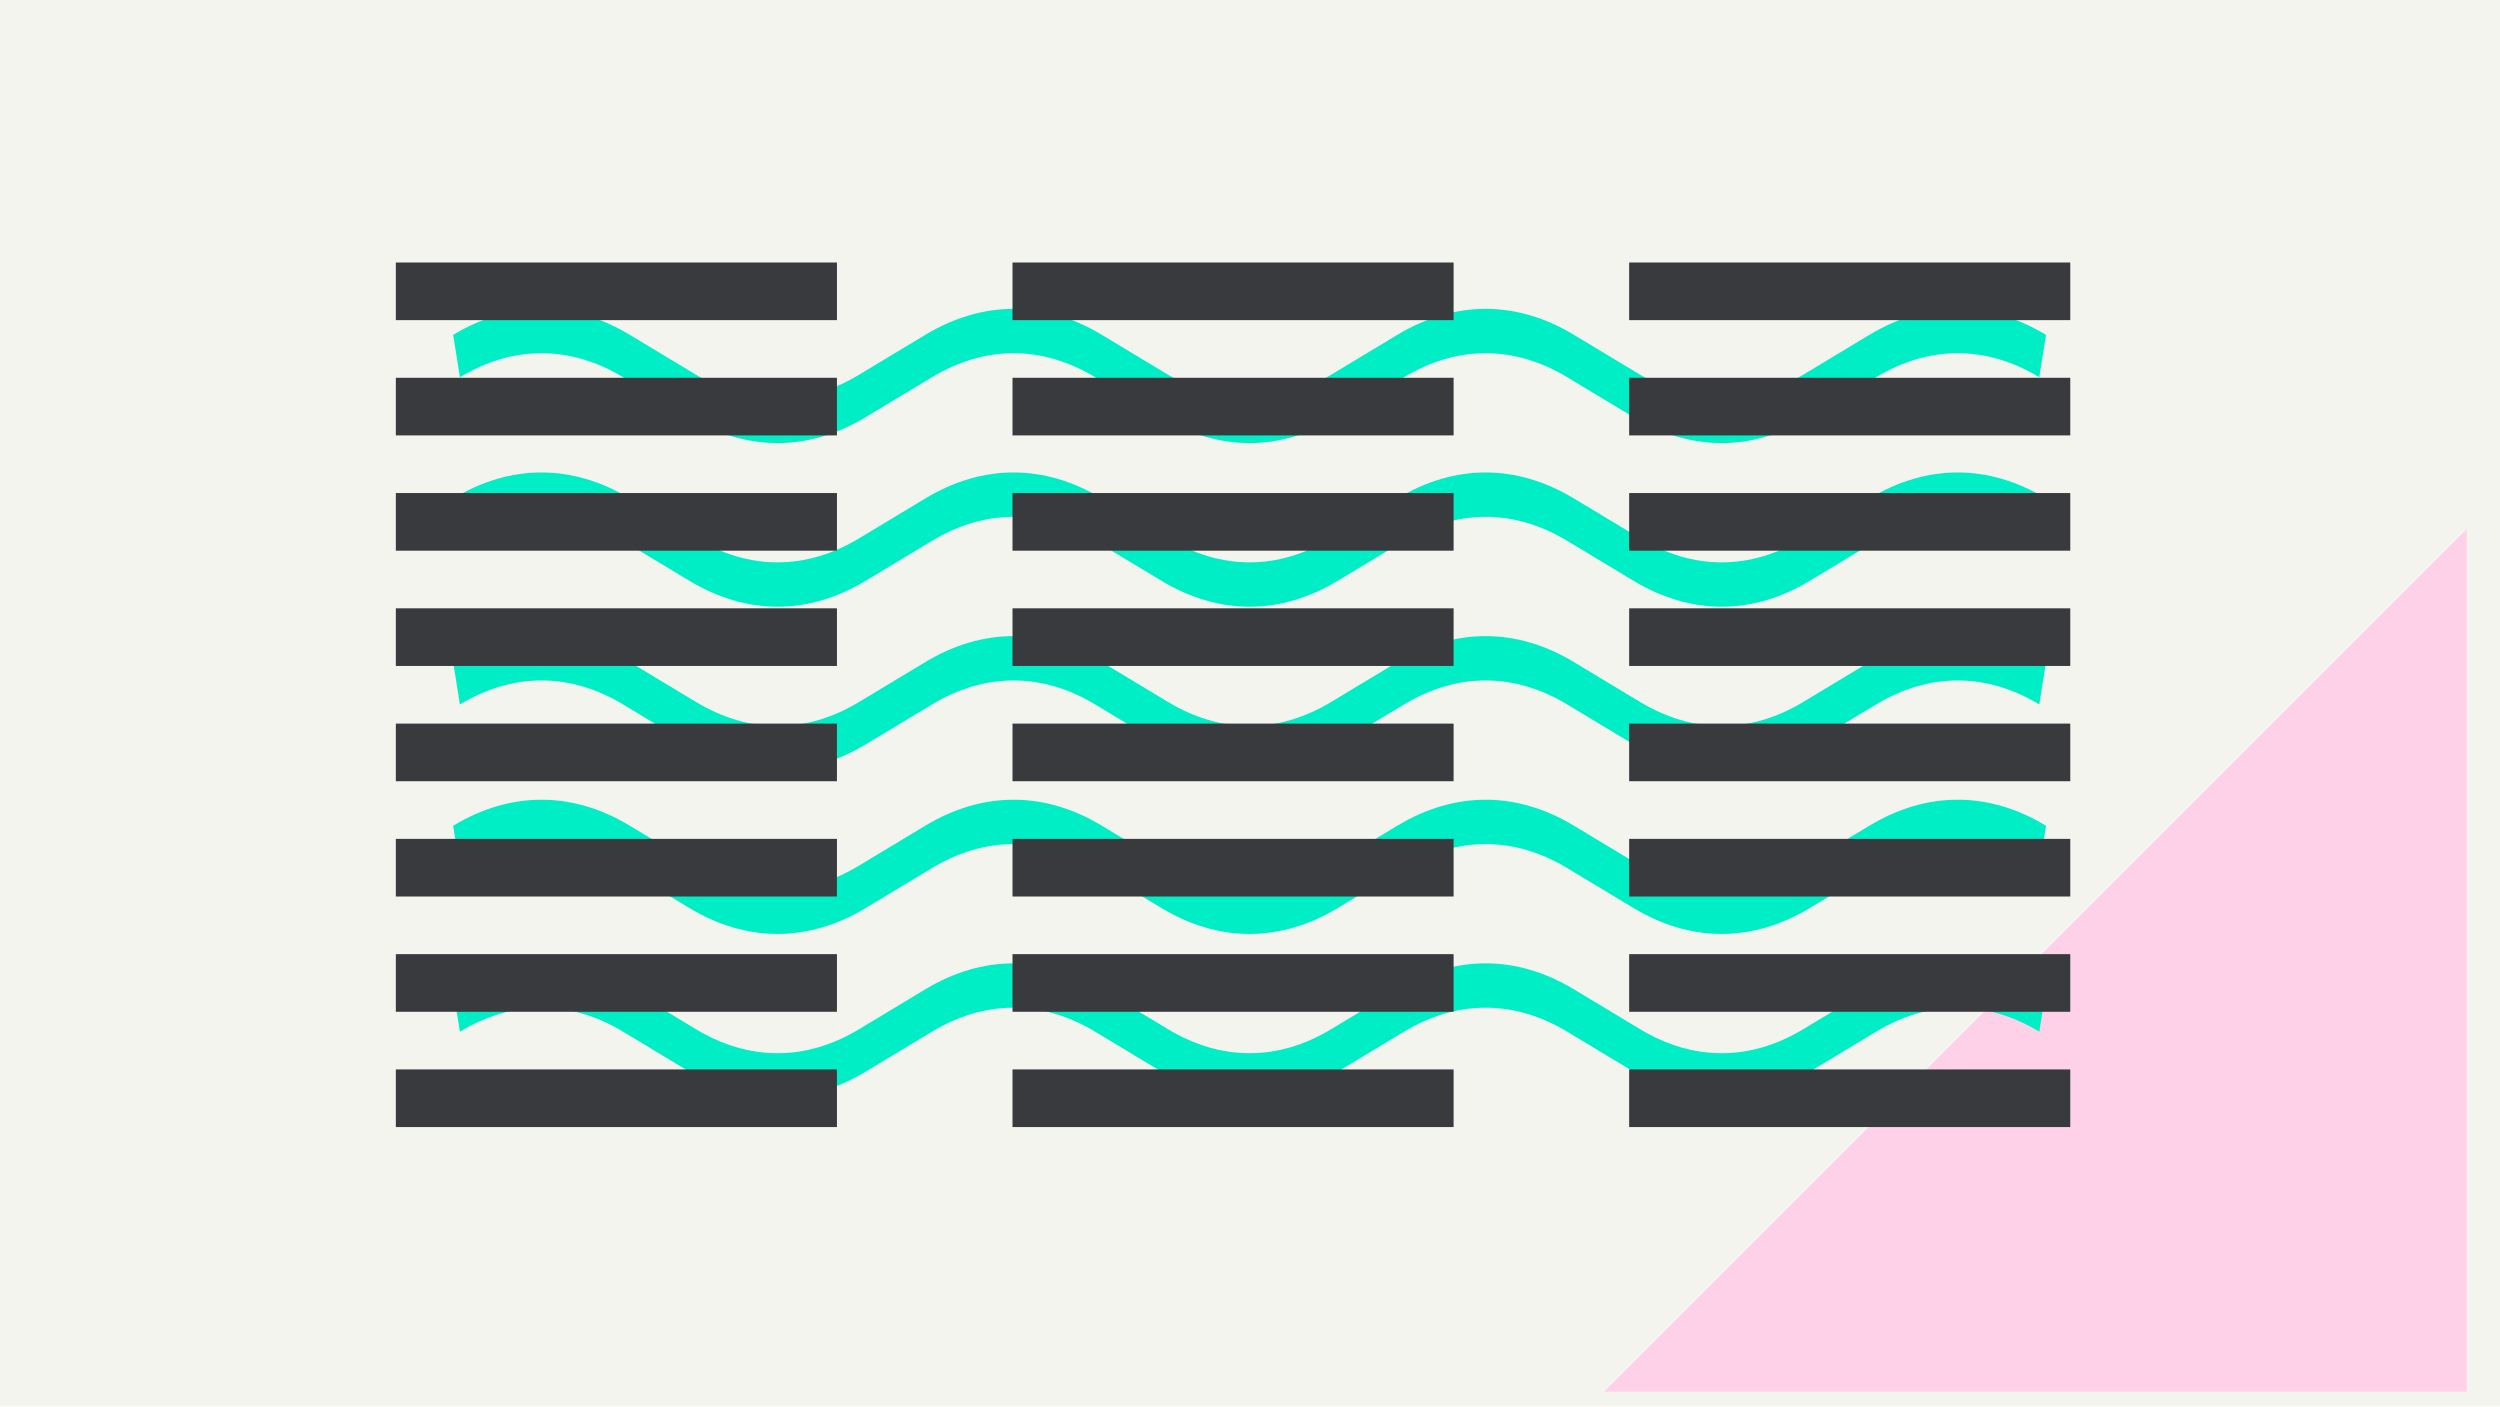
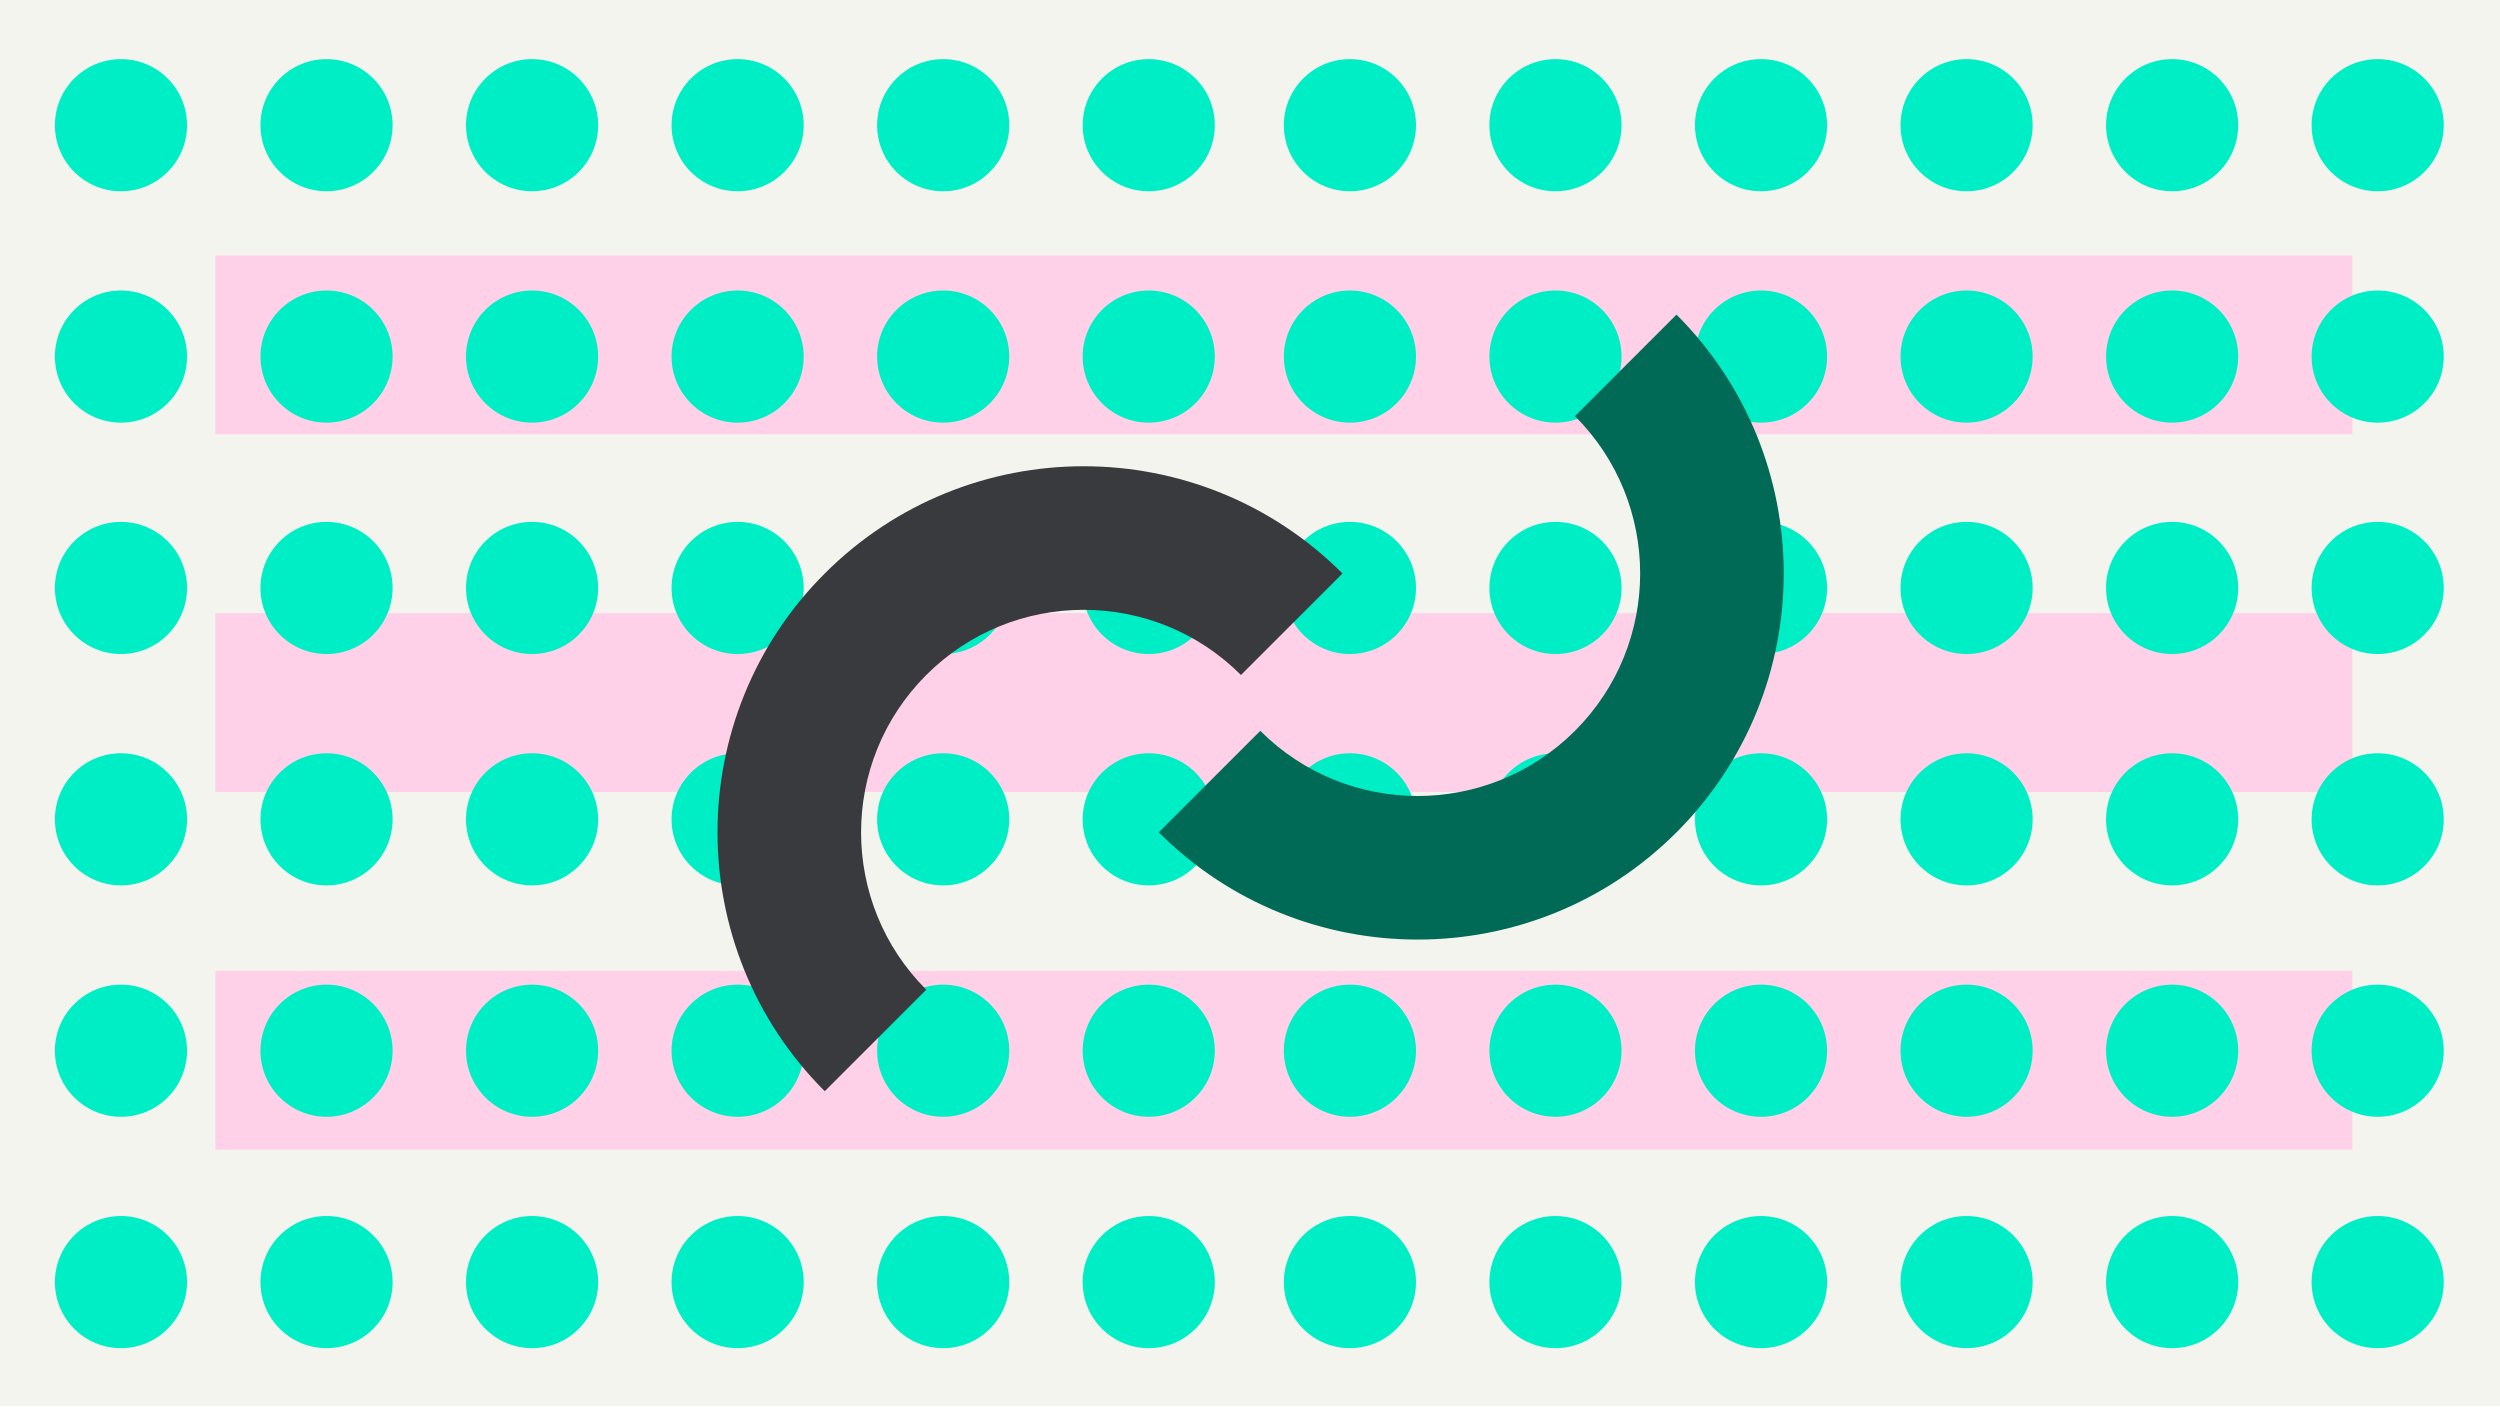
- <svg xmlns="http://www.w3.org/2000/svg" width="1200" height="675" viewBox="0 0 1200 675" fill="none">
-   <rect width="1200" height="675" fill="#F4F4EF" />
-   <path d="M1184 254V668H770L1184 254Z" fill="#FFD1E9" />
-   <path fill-rule="evenodd" clip-rule="evenodd" d="M299.073 181.068C273.577 165.692 246.275 165.691 220.761 181.069L217.516 160.739C245.143 144.088 274.708 144.087 302.319 160.739C302.319 160.739 302.318 160.738 302.319 160.739L334.057 179.861C359.571 195.239 386.873 195.239 412.369 179.862L444.108 160.739C444.108 160.739 444.108 160.739 444.108 160.739C471.735 144.088 501.3 144.087 528.911 160.739C528.911 160.739 528.91 160.738 528.911 160.739L560.649 179.861C586.163 195.239 613.466 195.239 638.961 179.862L670.7 160.739C670.7 160.739 670.7 160.739 670.7 160.739C698.327 144.088 727.892 144.087 755.503 160.739C755.503 160.739 755.502 160.738 755.503 160.739L787.241 179.861C812.755 195.239 840.058 195.239 865.553 179.862L897.292 160.739C924.919 144.087 954.485 144.087 982.096 160.74L978.849 181.068C953.354 165.692 926.052 165.691 900.537 181.069L868.8 200.191C868.8 200.191 868.801 200.19 868.8 200.191C841.19 216.843 811.623 216.843 783.996 200.191L752.259 181.069C726.763 165.692 699.46 165.691 673.945 181.069L642.208 200.191C614.597 216.844 585.032 216.843 557.404 200.192C557.404 200.192 557.404 200.192 557.404 200.192L525.667 181.069C500.171 165.692 472.868 165.691 447.353 181.069L415.616 200.191C388.005 216.844 358.44 216.843 330.812 200.192C330.812 200.192 330.812 200.192 330.812 200.192L299.073 181.068Z" fill="#00EEC5" />
-   <path fill-rule="evenodd" clip-rule="evenodd" d="M299.073 259.607C273.577 244.231 246.275 244.23 220.761 259.608L217.516 239.278C245.143 222.627 274.708 222.626 302.319 239.278C302.319 239.278 302.318 239.277 302.319 239.278L334.057 258.4C359.571 273.778 386.873 273.778 412.369 258.401L444.108 239.278C444.108 239.278 444.108 239.278 444.108 239.278C471.735 222.627 501.3 222.626 528.911 239.278C528.911 239.278 528.91 239.277 528.911 239.278L560.649 258.4C586.163 273.778 613.466 273.778 638.961 258.401L670.7 239.278C670.7 239.278 670.7 239.278 670.7 239.278C698.327 222.627 727.892 222.626 755.503 239.278C755.503 239.278 755.502 239.277 755.503 239.278L787.241 258.4C812.755 273.778 840.058 273.778 865.553 258.401L897.292 239.278C924.919 222.626 954.485 222.626 982.096 239.279L978.849 259.607C953.354 244.231 926.052 244.23 900.537 259.608L868.8 278.73C868.8 278.73 868.801 278.729 868.8 278.73C841.19 295.382 811.623 295.382 783.996 278.73L752.259 259.608C726.763 244.231 699.46 244.23 673.945 259.608L642.208 278.73C614.597 295.383 585.032 295.382 557.404 278.731C557.404 278.731 557.404 278.731 557.404 278.731L525.667 259.608C500.171 244.231 472.868 244.23 447.353 259.608L415.616 278.73C388.005 295.383 358.44 295.382 330.812 278.731C330.812 278.731 330.812 278.731 330.812 278.731L299.073 259.607Z" fill="#00EEC5" />
-   <path fill-rule="evenodd" clip-rule="evenodd" d="M299.073 338.147C273.577 322.77 246.275 322.769 220.761 338.147L217.516 317.817C245.143 301.166 274.708 301.165 302.319 317.817C302.319 317.817 302.318 317.816 302.319 317.817L334.057 336.939C359.571 352.317 386.873 352.317 412.369 336.94L444.108 317.817C444.108 317.817 444.108 317.817 444.108 317.817C471.735 301.166 501.3 301.165 528.911 317.817C528.911 317.817 528.91 317.816 528.911 317.817L560.649 336.939C586.163 352.317 613.466 352.317 638.961 336.94L670.7 317.817C670.7 317.817 670.7 317.817 670.7 317.817C698.327 301.166 727.892 301.165 755.503 317.817C755.503 317.817 755.502 317.816 755.503 317.817L787.241 336.939C812.755 352.317 840.058 352.317 865.553 336.94L897.292 317.817C924.919 301.165 954.485 301.165 982.096 317.818L978.849 338.147C953.354 322.77 926.052 322.769 900.537 338.147L868.8 357.269C868.8 357.269 868.801 357.269 868.8 357.269C841.19 373.921 811.623 373.921 783.996 357.269L752.259 338.147C726.763 322.771 699.46 322.769 673.945 338.147L642.208 357.269C614.597 373.922 585.032 373.921 557.404 357.27C557.404 357.27 557.404 357.27 557.404 357.27L525.667 338.147C500.171 322.771 472.868 322.769 447.353 338.147L415.616 357.269C388.005 373.922 358.44 373.921 330.812 357.27C330.812 357.27 330.812 357.27 330.812 357.27L299.073 338.147Z" fill="#00EEC5" />
-   <path fill-rule="evenodd" clip-rule="evenodd" d="M299.073 416.682C273.577 401.305 246.275 401.304 220.761 416.682L217.516 396.352C245.143 379.701 274.708 379.7 302.319 396.352C302.319 396.352 302.318 396.352 302.319 396.352L334.057 415.474C359.571 430.852 386.873 430.852 412.369 415.475L444.108 396.352C444.108 396.352 444.108 396.352 444.108 396.352C471.735 379.701 501.3 379.7 528.911 396.352C528.911 396.352 528.91 396.352 528.911 396.352L560.649 415.474C586.163 430.852 613.466 430.852 638.961 415.475L670.7 396.352C670.7 396.352 670.7 396.352 670.7 396.352C698.327 379.701 727.892 379.7 755.503 396.352C755.503 396.352 755.502 396.352 755.503 396.352L787.241 415.474C812.755 430.852 840.058 430.852 865.553 415.475L897.292 396.352C924.919 379.701 954.485 379.7 982.096 396.353L978.849 416.682C953.354 401.305 926.052 401.304 900.537 416.682L868.8 435.804C868.8 435.804 868.801 435.804 868.8 435.804C841.19 452.456 811.623 452.456 783.996 435.805L752.259 416.683C726.763 401.306 699.46 401.304 673.945 416.682L642.208 435.804C614.597 452.457 585.032 452.456 557.404 435.805C557.404 435.805 557.404 435.805 557.404 435.805L525.667 416.683C500.171 401.306 472.868 401.304 447.353 416.682L415.616 435.804C388.005 452.457 358.44 452.456 330.812 435.805C330.812 435.805 330.812 435.805 330.812 435.805L299.073 416.682Z" fill="#00EEC5" />
-   <path fill-rule="evenodd" clip-rule="evenodd" d="M299.073 495.221C273.577 479.844 246.275 479.843 220.761 495.221L217.516 474.891C245.143 458.24 274.708 458.239 302.319 474.891C302.319 474.891 302.318 474.891 302.319 474.891L334.057 494.013C359.571 509.391 386.873 509.391 412.369 494.014L444.108 474.891C444.108 474.891 444.108 474.891 444.108 474.891C471.735 458.24 501.3 458.239 528.911 474.891C528.911 474.891 528.91 474.891 528.911 474.891L560.649 494.013C586.163 509.391 613.466 509.391 638.961 494.014L670.7 474.891C670.7 474.891 670.7 474.891 670.7 474.891C698.327 458.24 727.892 458.239 755.503 474.891C755.503 474.891 755.502 474.891 755.503 474.891L787.241 494.013C812.755 509.391 840.058 509.391 865.553 494.014L897.292 474.891C924.919 458.24 954.485 458.239 982.096 474.892L978.849 495.221C953.354 479.844 926.052 479.843 900.537 495.221L868.8 514.343C868.8 514.343 868.801 514.343 868.8 514.343C841.19 530.995 811.623 530.995 783.996 514.344L752.259 495.222C726.763 479.845 699.46 479.843 673.945 495.221L642.208 514.343C614.597 530.996 585.032 530.995 557.404 514.344C557.404 514.344 557.404 514.344 557.404 514.344L525.667 495.222C500.171 479.845 472.868 479.843 447.353 495.221L415.616 514.343C388.005 530.996 358.44 530.995 330.812 514.344C330.812 514.344 330.812 514.344 330.812 514.344L299.073 495.221Z" fill="#00EEC5" />
-   <rect x="190" y="126" width="211.73" height="27.666" fill="#393A3D" />
-   <rect x="190" y="181.332" width="211.73" height="27.666" fill="#393A3D" />
-   <rect x="190" y="236.664" width="211.73" height="27.666" fill="#393A3D" />
-   <rect x="190" y="291.996" width="211.73" height="27.666" fill="#393A3D" />
-   <rect x="190" y="347.328" width="211.73" height="27.666" fill="#393A3D" />
-   <rect x="190" y="402.66" width="211.73" height="27.666" fill="#393A3D" />
-   <rect x="190" y="457.992" width="211.73" height="27.666" fill="#393A3D" />
-   <rect x="190" y="513.324" width="211.73" height="27.666" fill="#393A3D" />
-   <rect x="486" y="126" width="211.73" height="27.666" fill="#393A3D" />
-   <rect x="486" y="181.332" width="211.73" height="27.666" fill="#393A3D" />
-   <rect x="486" y="236.664" width="211.73" height="27.666" fill="#393A3D" />
-   <rect x="486" y="291.996" width="211.73" height="27.666" fill="#393A3D" />
-   <rect x="486" y="347.328" width="211.73" height="27.666" fill="#393A3D" />
-   <rect x="486" y="402.66" width="211.73" height="27.666" fill="#393A3D" />
-   <rect x="486" y="457.992" width="211.73" height="27.666" fill="#393A3D" />
-   <rect x="486" y="513.324" width="211.73" height="27.666" fill="#393A3D" />
-   <rect x="782" y="126" width="211.73" height="27.666" fill="#393A3D" />
-   <rect x="782" y="181.332" width="211.73" height="27.666" fill="#393A3D" />
-   <rect x="782" y="236.664" width="211.73" height="27.666" fill="#393A3D" />
-   <rect x="782" y="291.996" width="211.73" height="27.666" fill="#393A3D" />
-   <rect x="782" y="347.328" width="211.73" height="27.666" fill="#393A3D" />
-   <rect x="782" y="402.66" width="211.73" height="27.666" fill="#393A3D" />
-   <rect x="782" y="457.992" width="211.73" height="27.666" fill="#393A3D" />
-   <rect x="782" y="513.324" width="211.73" height="27.666" fill="#393A3D" />
+ <svg xmlns="http://www.w3.org/2000/svg" width="1184" height="666" viewBox="0 0 1184 666" fill="none">
+   <rect width="1184" height="666" fill="#F4F4EF" />
+   <rect x="102" y="121" width="1012.07" height="84.692" fill="#FFD1E9" />
+   <rect x="102" y="290.385" width="1012.07" height="84.692" fill="#FFD1E9" />
+   <rect x="102" y="459.768" width="1012.07" height="84.692" fill="#FFD1E9" />
+   <circle cx="57.291" cy="59.291" r="31.291" fill="#00EEC5" />
+   <circle cx="154.643" cy="59.291" r="31.291" fill="#00EEC5" />
+   <circle cx="251.994" cy="59.291" r="31.291" fill="#00EEC5" />
+   <circle cx="349.342" cy="59.291" r="31.291" fill="#00EEC5" />
+   <circle cx="446.69" cy="59.291" r="31.291" fill="#00EEC5" />
+   <circle cx="544.041" cy="59.291" r="31.291" fill="#00EEC5" />
+   <circle cx="639.322" cy="59.291" r="31.291" fill="#00EEC5" />
+   <circle cx="736.674" cy="59.291" r="31.291" fill="#00EEC5" />
+   <circle cx="834.026" cy="59.291" r="31.291" fill="#00EEC5" />
+   <circle cx="931.373" cy="59.291" r="31.291" fill="#00EEC5" />
+   <circle cx="1028.72" cy="59.291" r="31.291" fill="#00EEC5" />
+   <circle cx="1126.07" cy="59.291" r="31.291" fill="#00EEC5" />
+   <circle cx="57.291" cy="168.873" r="31.291" fill="#00EEC5" />
+   <circle cx="154.643" cy="168.873" r="31.291" fill="#00EEC5" />
+   <circle cx="251.994" cy="168.873" r="31.291" fill="#00EEC5" />
+   <circle cx="349.342" cy="168.873" r="31.291" fill="#00EEC5" />
+   <circle cx="446.69" cy="168.873" r="31.291" fill="#00EEC5" />
+   <circle cx="544.041" cy="168.873" r="31.291" fill="#00EEC5" />
+   <circle cx="639.322" cy="168.873" r="31.291" fill="#00EEC5" />
+   <circle cx="736.674" cy="168.873" r="31.291" fill="#00EEC5" />
+   <circle cx="834.026" cy="168.873" r="31.291" fill="#00EEC5" />
+   <circle cx="931.373" cy="168.873" r="31.291" fill="#00EEC5" />
+   <circle cx="1028.72" cy="168.873" r="31.291" fill="#00EEC5" />
+   <circle cx="1126.07" cy="168.873" r="31.291" fill="#00EEC5" />
+   <circle cx="57.291" cy="278.455" r="31.291" fill="#00EEC5" />
+   <circle cx="154.643" cy="278.455" r="31.291" fill="#00EEC5" />
+   <circle cx="251.994" cy="278.455" r="31.291" fill="#00EEC5" />
+   <circle cx="349.342" cy="278.455" r="31.291" fill="#00EEC5" />
+   <circle cx="446.69" cy="278.455" r="31.291" fill="#00EEC5" />
+   <circle cx="544.041" cy="278.455" r="31.291" fill="#00EEC5" />
+   <circle cx="639.322" cy="278.455" r="31.291" fill="#00EEC5" />
+   <circle cx="736.674" cy="278.455" r="31.291" fill="#00EEC5" />
+   <circle cx="834.026" cy="278.455" r="31.291" fill="#00EEC5" />
+   <circle cx="931.373" cy="278.455" r="31.291" fill="#00EEC5" />
+   <circle cx="1028.72" cy="278.455" r="31.291" fill="#00EEC5" />
+   <circle cx="1126.07" cy="278.455" r="31.291" fill="#00EEC5" />
+   <circle cx="57.291" cy="388.037" r="31.291" fill="#00EEC5" />
+   <circle cx="154.643" cy="388.037" r="31.291" fill="#00EEC5" />
+   <circle cx="251.994" cy="388.037" r="31.291" fill="#00EEC5" />
+   <circle cx="349.342" cy="388.037" r="31.291" fill="#00EEC5" />
+   <circle cx="446.69" cy="388.037" r="31.291" fill="#00EEC5" />
+   <circle cx="544.041" cy="388.037" r="31.291" fill="#00EEC5" />
+   <circle cx="639.322" cy="388.037" r="31.291" fill="#00EEC5" />
+   <circle cx="736.674" cy="388.037" r="31.291" fill="#00EEC5" />
+   <circle cx="834.026" cy="388.037" r="31.291" fill="#00EEC5" />
+   <circle cx="931.373" cy="388.037" r="31.291" fill="#00EEC5" />
+   <circle cx="1028.72" cy="388.037" r="31.291" fill="#00EEC5" />
+   <circle cx="1126.07" cy="388.037" r="31.291" fill="#00EEC5" />
+   <circle cx="57.291" cy="497.619" r="31.291" fill="#00EEC5" />
+   <circle cx="154.643" cy="497.619" r="31.291" fill="#00EEC5" />
+   <circle cx="251.994" cy="497.619" r="31.291" fill="#00EEC5" />
+   <circle cx="349.342" cy="497.619" r="31.291" fill="#00EEC5" />
+   <circle cx="446.69" cy="497.619" r="31.291" fill="#00EEC5" />
+   <circle cx="544.041" cy="497.619" r="31.291" fill="#00EEC5" />
+   <circle cx="639.322" cy="497.619" r="31.291" fill="#00EEC5" />
+   <circle cx="736.674" cy="497.619" r="31.291" fill="#00EEC5" />
+   <circle cx="834.026" cy="497.619" r="31.291" fill="#00EEC5" />
+   <circle cx="931.373" cy="497.619" r="31.291" fill="#00EEC5" />
+   <circle cx="1028.72" cy="497.619" r="31.291" fill="#00EEC5" />
+   <circle cx="1126.07" cy="497.619" r="31.291" fill="#00EEC5" />
+   <circle cx="57.291" cy="607.201" r="31.291" fill="#00EEC5" />
+   <circle cx="154.643" cy="607.201" r="31.291" fill="#00EEC5" />
+   <circle cx="251.994" cy="607.201" r="31.291" fill="#00EEC5" />
+   <circle cx="349.342" cy="607.201" r="31.291" fill="#00EEC5" />
+   <circle cx="446.69" cy="607.201" r="31.291" fill="#00EEC5" />
+   <circle cx="544.041" cy="607.201" r="31.291" fill="#00EEC5" />
+   <circle cx="639.322" cy="607.201" r="31.291" fill="#00EEC5" />
+   <circle cx="736.674" cy="607.201" r="31.291" fill="#00EEC5" />
+   <circle cx="834.026" cy="607.201" r="31.291" fill="#00EEC5" />
+   <circle cx="931.373" cy="607.201" r="31.291" fill="#00EEC5" />
+   <circle cx="1028.72" cy="607.201" r="31.291" fill="#00EEC5" />
+   <circle cx="1126.07" cy="607.201" r="31.291" fill="#00EEC5" />
+   <path d="M635.797 271.6C568.088 203.89 458.309 203.89 390.6 271.6C322.89 339.309 322.89 449.088 390.6 516.797L438.678 468.719C397.521 427.562 397.521 360.834 438.678 319.678C479.834 278.521 546.562 278.521 587.719 319.678L635.797 271.6Z" fill="#393A3D" />
+   <path d="M548.789 394.197C616.498 461.907 726.277 461.907 793.986 394.197C861.696 326.488 861.696 216.709 793.986 149L745.908 197.078C787.065 238.235 787.065 304.963 745.908 346.119C704.752 387.276 638.024 387.276 596.867 346.119L548.789 394.197Z" fill="#006A56" />
</svg>
